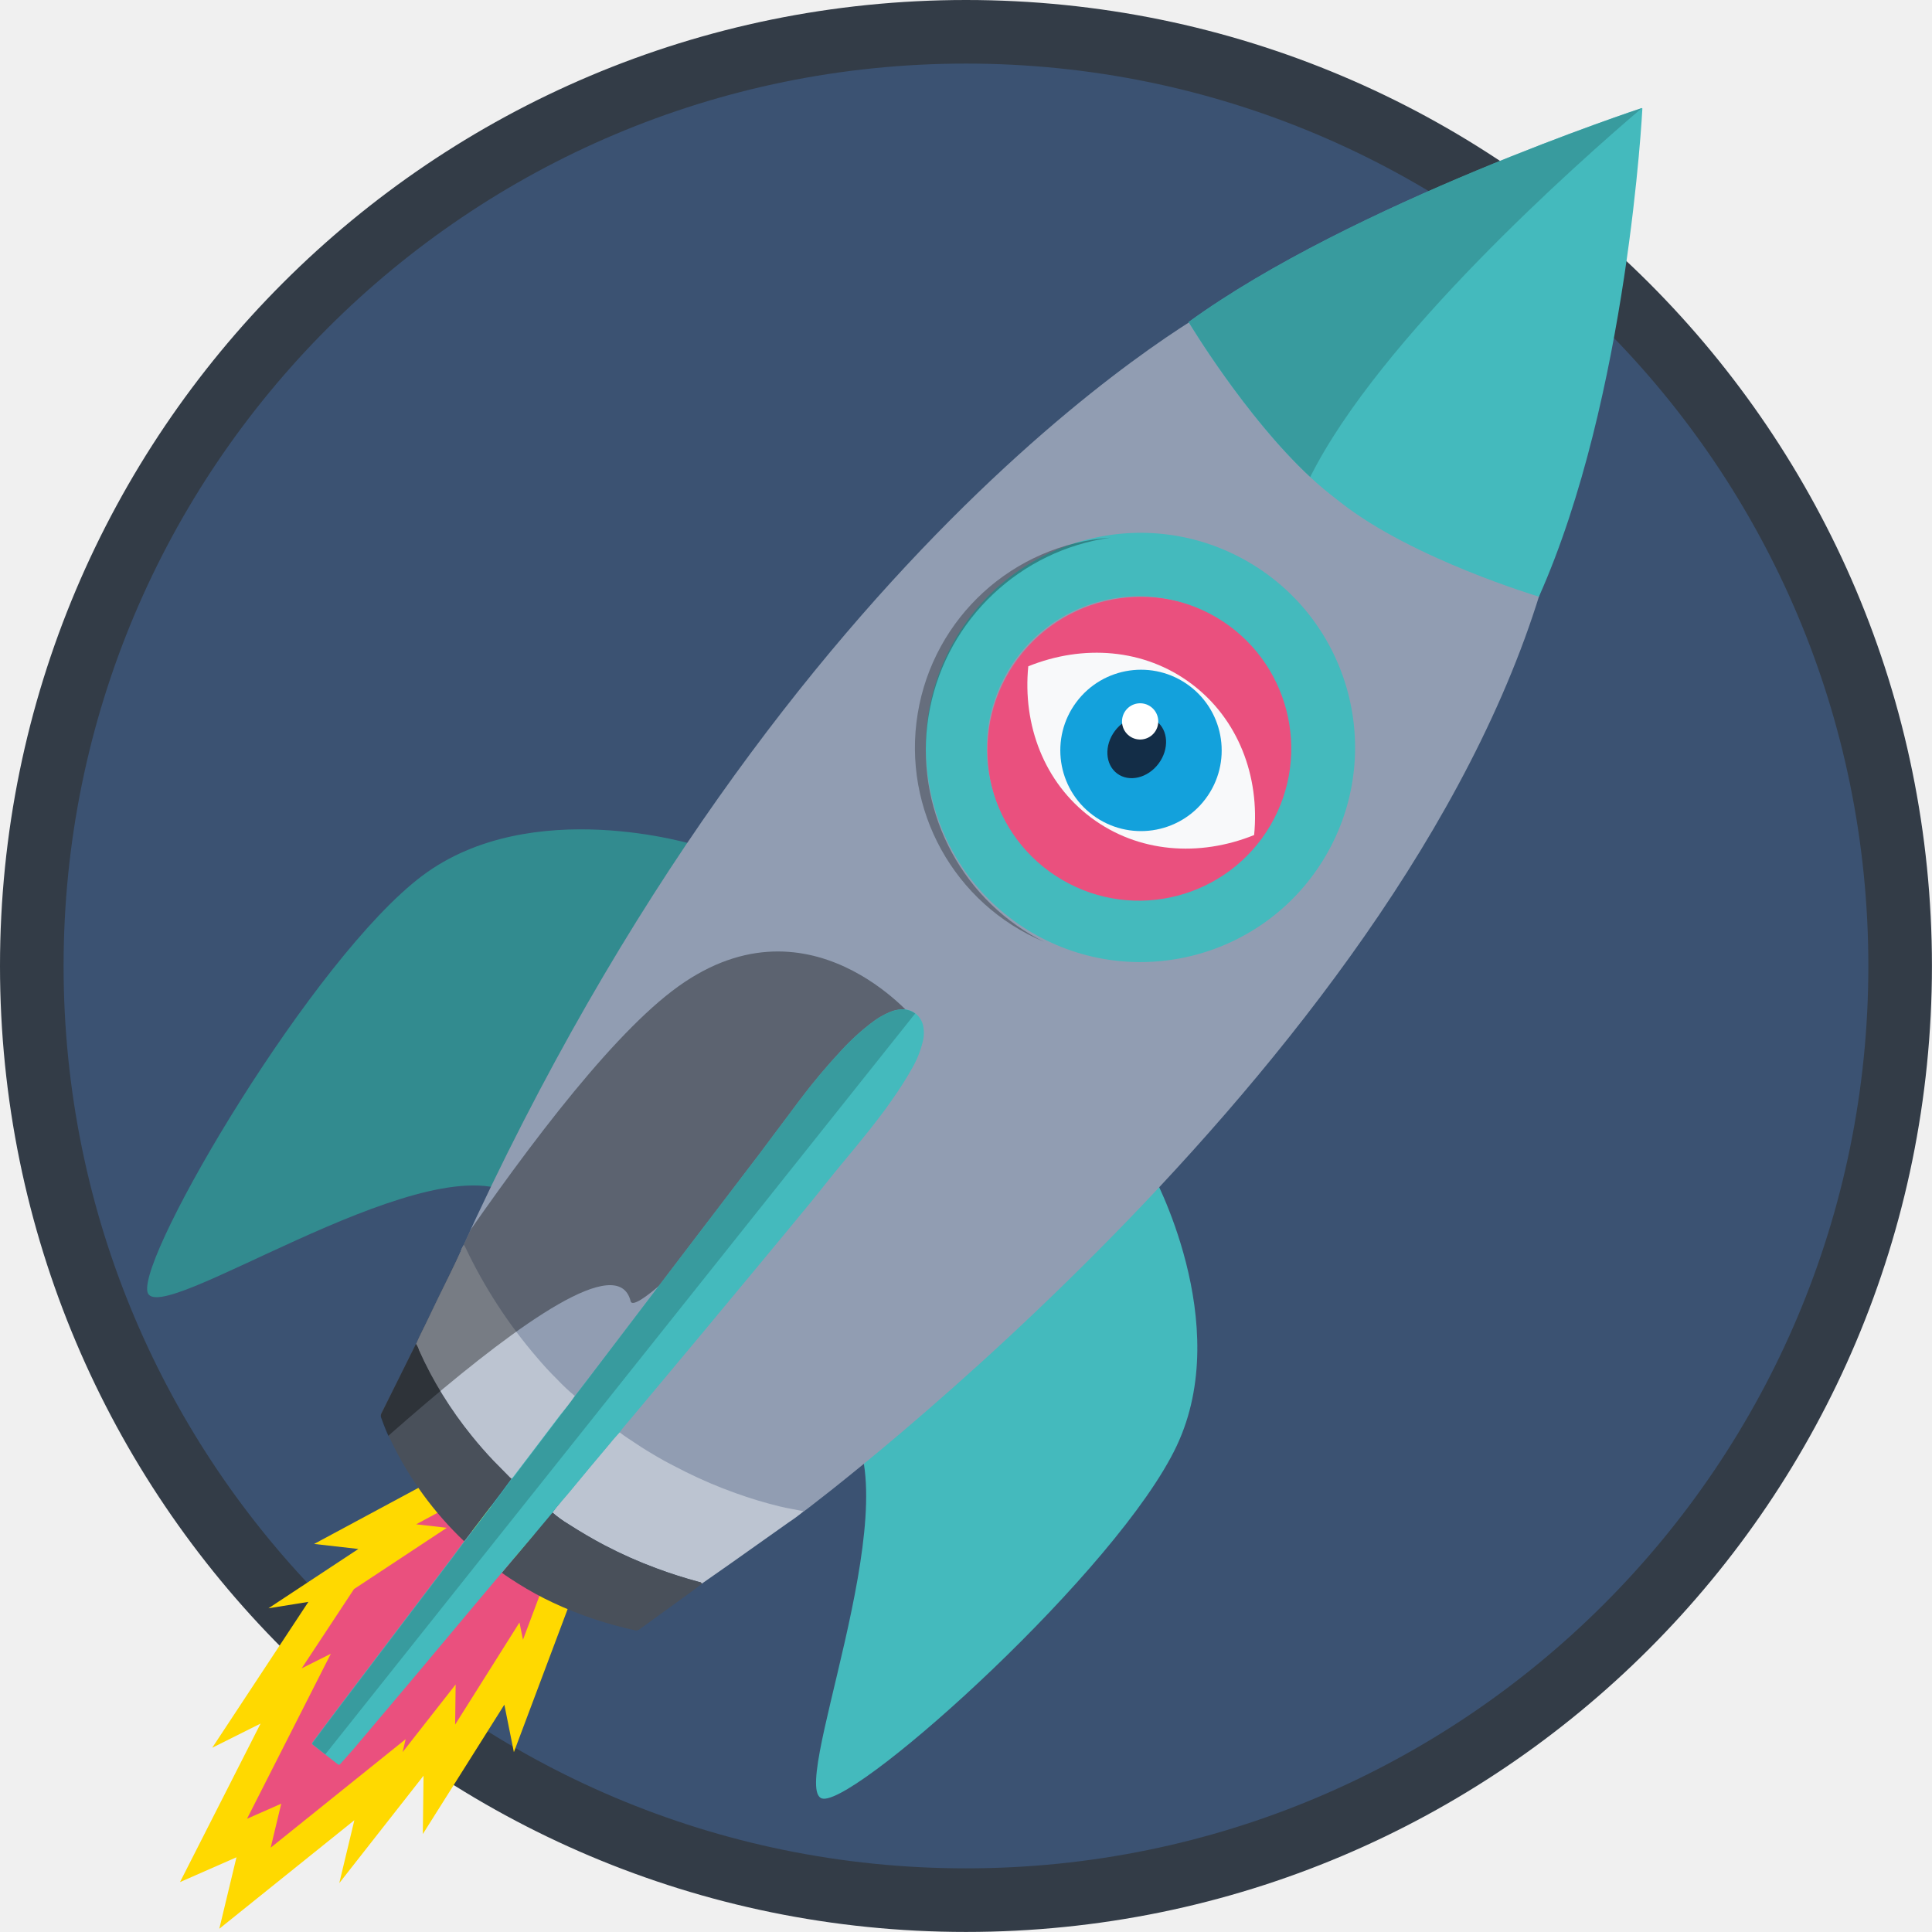
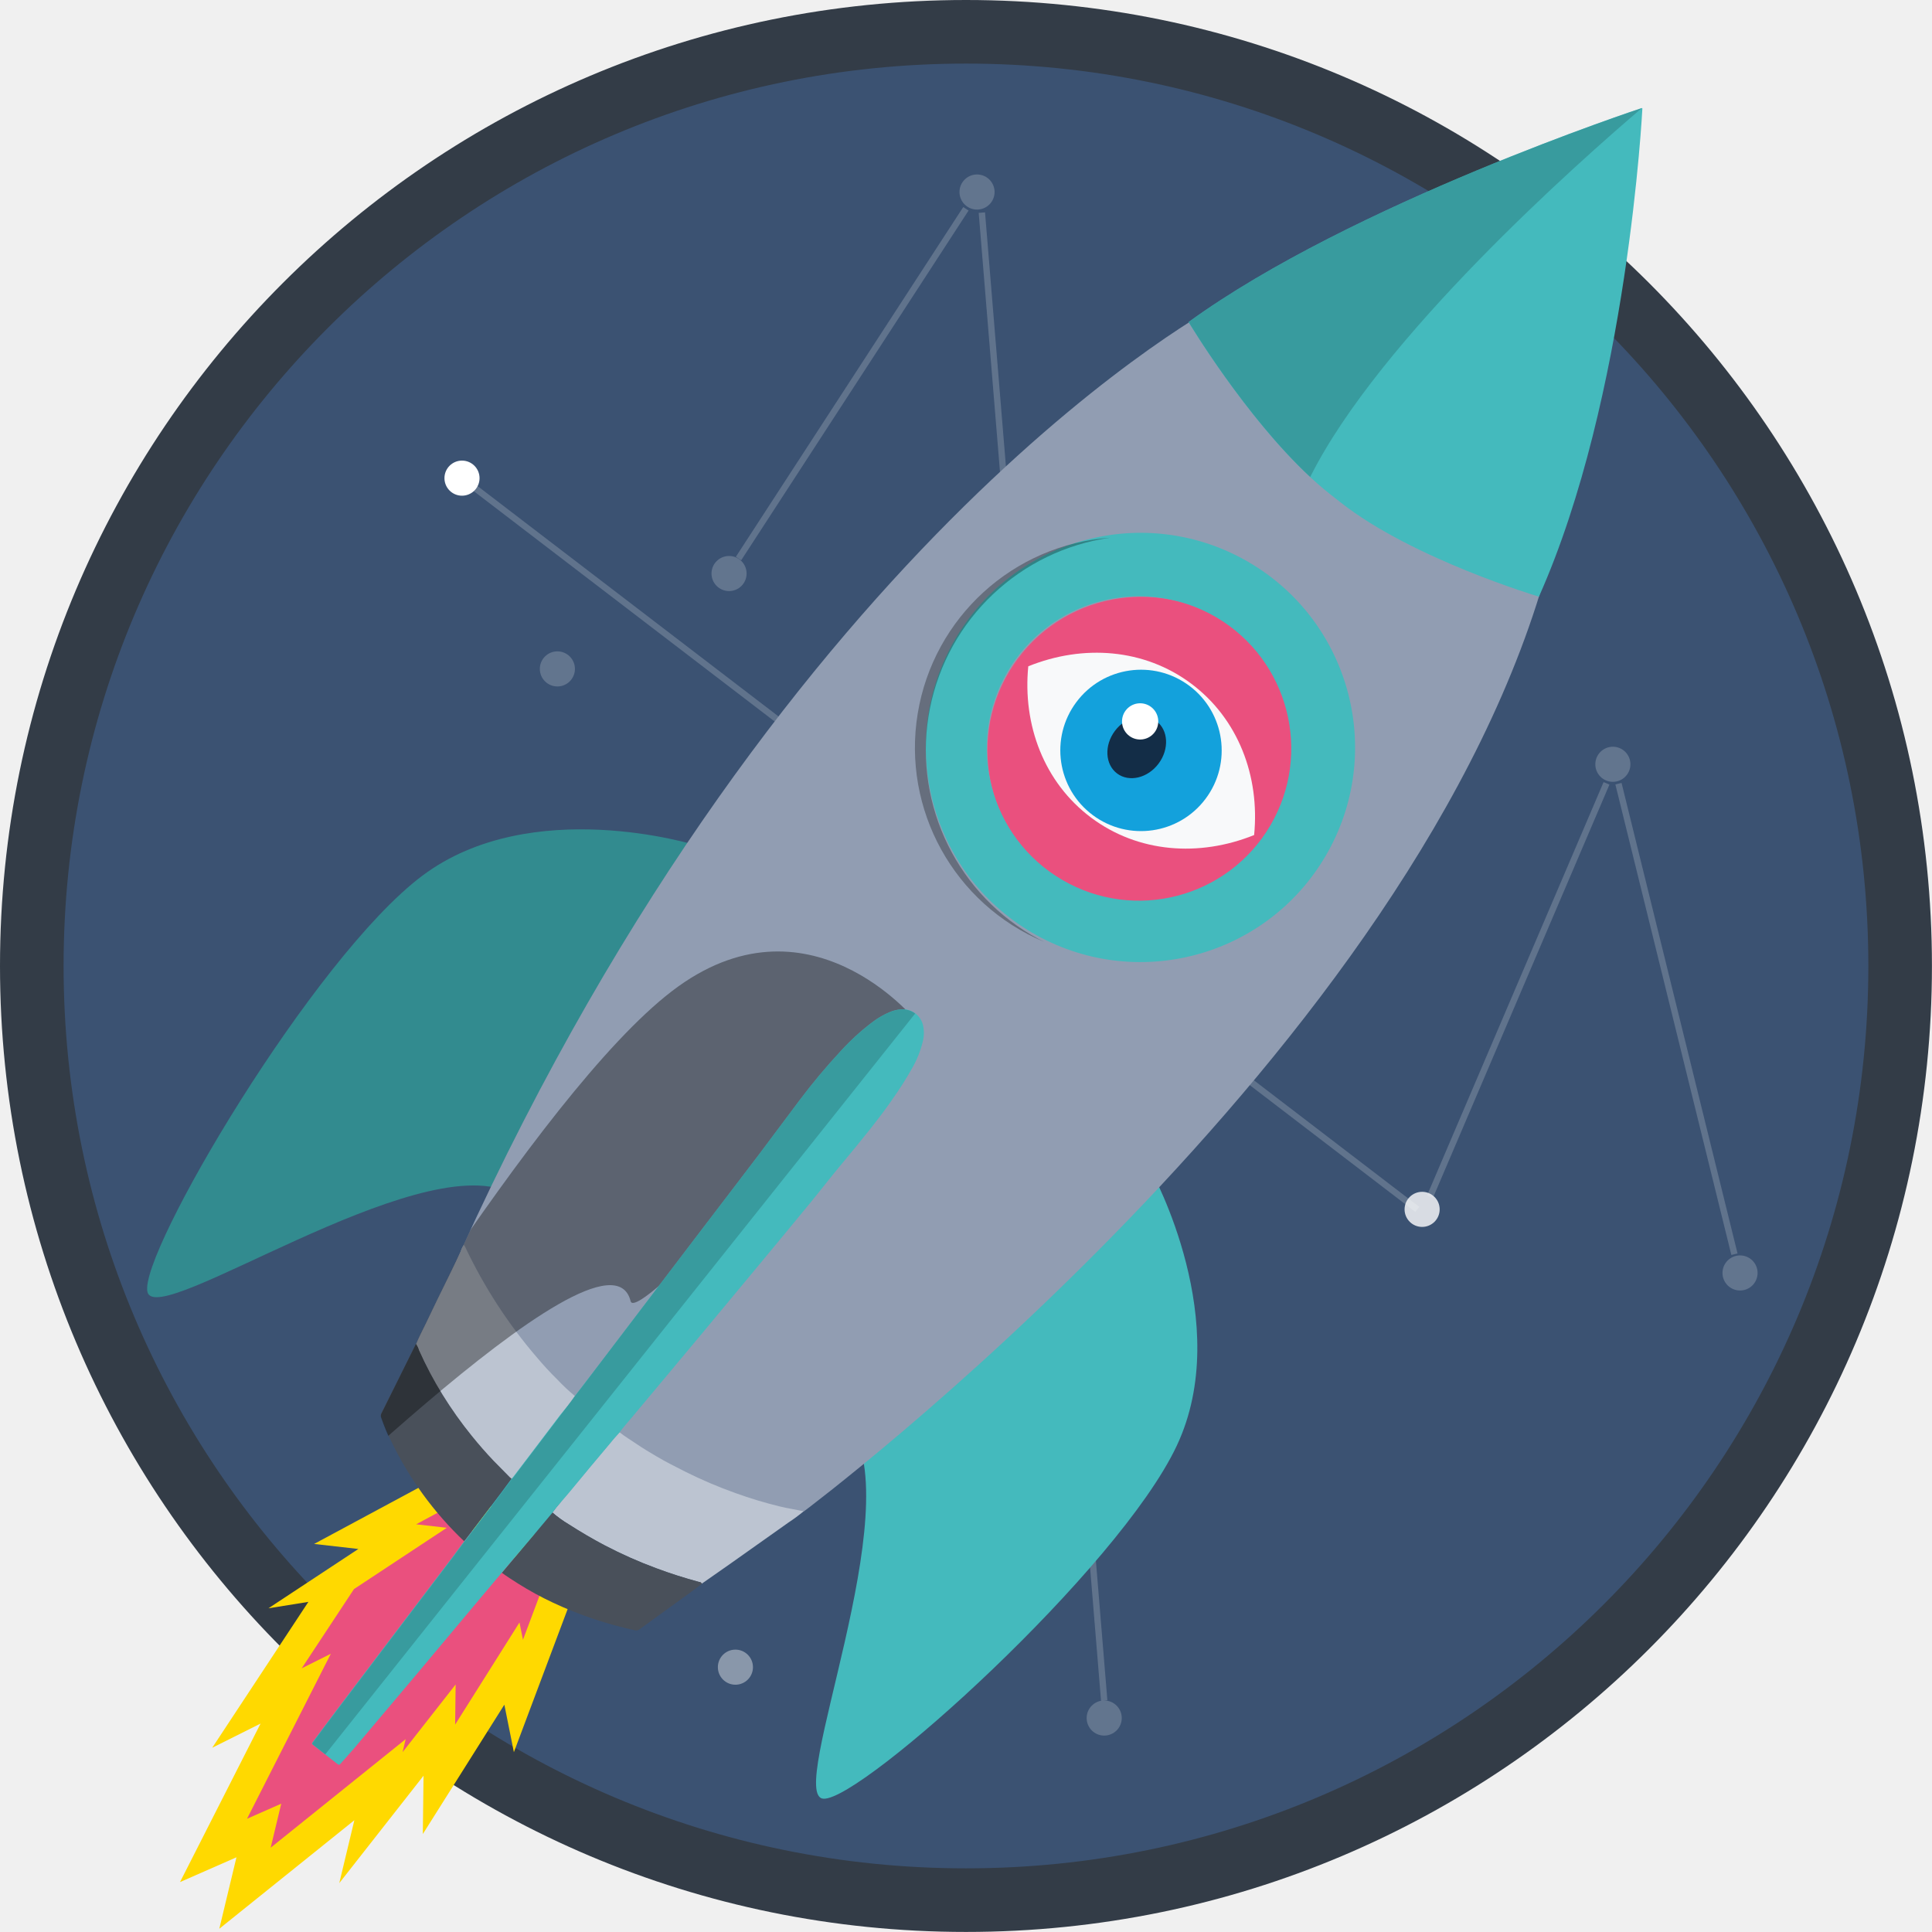
<svg xmlns="http://www.w3.org/2000/svg" viewBox="0 0 303.85 303.85">
  <defs>
    <style>
-       .cls-1 {
+       .cls-1, .cls-4 {
        fill: none;
      }

      .cls-2 {
        isolation: isolate;
      }

      .cls-3 {
        fill: #3b5272;
        stroke: #333c47;
-         stroke-miterlimit: 10;
        stroke-width: 10px;
      }

+       .cls-3, .cls-4 {
+         stroke-miterlimit: 10;
+       }
+ 
      .cls-4 {
+         stroke: #f6f6f6;
+       }
+ 
+       .cls-20, .cls-4 {
+         opacity: 0.2;
+       }
+ 
+       .cls-5 {
        fill: #ffd900;
      }

-       .cls-5 {
+       .cls-6 {
        fill: #ea507e;
      }

-       .cls-13, .cls-6 {
+       .cls-14, .cls-7 {
        fill: #328b8f;
      }

-       .cls-7 {
+       .cls-8 {
        fill: #44babd;
      }

-       .cls-8 {
+       .cls-9 {
        fill: #919db2;
      }

-       .cls-9 {
+       .cls-10 {
        fill: #bcc4d1;
      }

-       .cls-10 {
+       .cls-11 {
        fill: #49505a;
      }

-       .cls-11 {
+       .cls-12 {
        clip-path: url(#clip-path);
      }

-       .cls-12 {
+       .cls-13 {
        fill: #000100;
        opacity: 0.37;
        mix-blend-mode: multiply;
      }

-       .cls-13 {
+       .cls-14 {
        opacity: 0.66;
      }

-       .cls-14 {
+       .cls-15 {
        fill: #f8f9fa;
      }

-       .cls-15 {
+       .cls-16 {
        fill: #13a1dc;
      }

-       .cls-16 {
+       .cls-17 {
        fill: #132d47;
      }

-       .cls-17 {
+       .cls-18, .cls-20, .cls-21, .cls-22 {
        fill: #fff;
      }

-       .cls-18 {
+       .cls-19 {
        opacity: 0.3;
+       }
+ 
+       .cls-21 {
+         opacity: 0.8;
+       }
+ 
+       .cls-22 {
+         opacity: 0.4;
      }
    </style>
    <clipPath id="clip-path" transform="translate(-743.36 -155.66)">
      <path id="_Clipping_Path_" data-name="&lt;Clipping Path&gt;" class="cls-1" d="M935.47,203.31S867.86,238.6,816.26,351.49a3,3,0,0,0-.42.91c-0.63,1.28-1.24,2.56-1.87,3.85-1.19,2.46-2.4,4.9-3.58,7.37-0.54,1.14-1.15,2.25-1.62,3.43q-2.72,5.48-5.44,10.95a0.81,0.81,0,0,0,0,.69,34.74,34.74,0,0,0,1.52,3.68,53.84,53.84,0,0,0,11.5,15.8c0.09-.11.19-0.21,0.27-0.32q2.13-2.81,4.27-5.61c1-1.3,1.95-2.6,2.92-3.91,0.13-.15.27-0.3,0.39-0.46l1.86-2.45a21.43,21.43,0,0,0,5.58,6.38c-0.49.57-1,1.15-1.42,1.75l-3,3.59-1.13,1.34L822.28,403c0.83,0.6,1.7,1.15,2.56,1.7a50.56,50.56,0,0,0,5.49,3,60.11,60.11,0,0,0,12.9,4.34,0.81,0.81,0,0,0,.72-0.17c2.21-1.61,4.43-3.2,6.64-4.81,1.06-.77,2.1-1.55,3.15-2.33,1.43-1,2.87-2,4.29-3q4.7-3.32,9.39-6.65a27.45,27.45,0,0,0,2.37-1.75s97.14-72.53,117.32-149.88C987.11,243.47,970.56,194.78,935.47,203.31Z" />
    </clipPath>
  </defs>
  <g class="cls-2">
    <g id="Layer_3" data-name="Layer 3">
      <circle class="cls-3" cx="151.92" cy="151.92" r="146.92" />
+       <line class="cls-4" x1="173.66" y1="267.44" x2="154.42" y2="33.44" />
+       <line class="cls-4" x1="72.66" y1="75.2" x2="222.9" y2="190.2" />
      <g id="_Group_" data-name="&lt;Group&gt;">
        <g id="_Group_2" data-name="&lt;Group&gt;">
          <g>
-             <polygon id="_Path_" data-name="&lt;Path&gt;" class="cls-4" points="69.61 231.95 49.4 242.82 56.36 243.61 42.22 252.94 48.5 251.93 33.38 274.87 40.98 271.07 28.31 296 37.19 292.1 34.49 303.34 55.73 286.27 53.36 296.16 66.61 279.27 66.5 288.44 79.32 268.1 80.82 275.57 91.81 246.31 69.61 231.95" />
-             <polygon id="_Path_2" data-name="&lt;Path&gt;" class="cls-5" points="44.23 283.67 38.85 286.04 52.03 260.09 47.45 262.38 55.67 249.92 70.27 240.28 65.45 239.73 69.39 237.61 85.86 248.27 82.25 257.89 81.7 255.17 71.58 271.23 71.66 264.92 63.32 275.56 63.8 273.52 42.57 290.59 44.23 283.67" />
-             <path id="_Path_3" data-name="&lt;Path&gt;" class="cls-6" d="M852.8,288.59s-25.85-8.06-43,4.78-44.66,59.53-43.25,65.48,42.24-22.5,56.87-15.69S852.8,288.59,852.8,288.59Z" transform="translate(-743.36 -155.66)" />
-             <path id="_Path_4" data-name="&lt;Path&gt;" class="cls-7" d="M924.5,340s13.07,23.71,3.91,43.08-49.4,55.66-55.51,55.47,13.6-45.88,4-58.86S924.5,340,924.5,340Z" transform="translate(-743.36 -155.66)" />
-             <path id="_Path_5" data-name="&lt;Path&gt;" class="cls-8" d="M935.47,203.31s-68,35.47-119.63,149.09c-14.1,31,5.24,22.57,9.23,31.09,10.63,22.69,44.73,9.86,44.73,9.86s97.14-72.53,117.32-149.88C987.11,243.47,970.56,194.78,935.47,203.31Z" transform="translate(-743.36 -155.66)" />
+             <polygon id="_Path_" data-name="&lt;Path&gt;" class="cls-5" points="69.61 231.95 49.4 242.82 56.36 243.61 42.22 252.94 48.5 251.93 33.38 274.87 40.98 271.07 28.31 296 37.19 292.1 34.49 303.34 55.73 286.27 53.36 296.16 66.61 279.27 66.5 288.44 79.32 268.1 80.82 275.57 91.81 246.31 69.61 231.95" />
+             <polygon id="_Path_2" data-name="&lt;Path&gt;" class="cls-6" points="44.23 283.67 38.85 286.04 52.03 260.09 47.45 262.38 55.67 249.92 70.27 240.28 65.45 239.73 69.39 237.61 85.86 248.27 82.25 257.89 81.7 255.17 71.58 271.23 71.66 264.92 63.32 275.56 63.8 273.52 42.57 290.59 44.23 283.67" />
+             <path id="_Path_3" data-name="&lt;Path&gt;" class="cls-7" d="M852.8,288.59s-25.85-8.06-43,4.78-44.66,59.53-43.25,65.48,42.24-22.5,56.87-15.69S852.8,288.59,852.8,288.59Z" transform="translate(-743.36 -155.66)" />
+             <path id="_Path_4" data-name="&lt;Path&gt;" class="cls-8" d="M924.5,340s13.07,23.71,3.91,43.08-49.4,55.66-55.51,55.47,13.6-45.88,4-58.86S924.5,340,924.5,340Z" transform="translate(-743.36 -155.66)" />
+             <path id="_Path_5" data-name="&lt;Path&gt;" class="cls-9" d="M935.47,203.31s-68,35.47-119.63,149.09c-14.1,31,5.24,22.57,9.23,31.09,10.63,22.69,44.73,9.86,44.73,9.86s97.14-72.53,117.32-149.88C987.11,243.47,970.56,194.78,935.47,203.31Z" transform="translate(-743.36 -155.66)" />
            <g id="_Group_4" data-name="&lt;Group&gt;">
-               <path id="_Path_6" data-name="&lt;Path&gt;" class="cls-9" d="M830.23,393.53c0.85-1.17,1.85-2.22,2.77-3.34,2.1-2.56,4.24-5.1,6.37-7.64,0.46-.55.95-1.09,1.42-1.64,0.86,0.69,1.82,1.25,2.72,1.87s2.06,1.31,3.11,1.93c1.46,0.87,3,1.63,4.5,2.4a70.92,70.92,0,0,0,7.91,3.37,67.21,67.21,0,0,0,7,2.11c1.23,0.3,2.49.48,3.72,0.76a27.46,27.46,0,0,1-2.37,1.75q-4.69,3.34-9.39,6.65l-4.29,3a0.44,0.44,0,0,0-.46-0.3c-2.27-.61-4.5-1.32-6.71-2.15a69.7,69.7,0,0,1-8.12-3.61c-1.93-1-3.81-2.12-5.64-3.3A18.31,18.31,0,0,1,830.23,393.53Z" transform="translate(-743.36 -155.66)" />
-               <path id="_Path_7" data-name="&lt;Path&gt;" class="cls-9" d="M833.78,375.22c-0.7,1-1.5,2-2.25,3l-7.32,9.65c-0.12.16-.26,0.31-0.39,0.46a2.78,2.78,0,0,1-.28-0.23c-0.83-.89-1.72-1.72-2.56-2.6-1.2-1.26-2.33-2.57-3.43-3.92a62,62,0,0,1-4.59-6.47,58.57,58.57,0,0,1-3.71-7,3.38,3.38,0,0,0-.48-1c0.47-1.18,1.08-2.29,1.62-3.43,1.17-2.47,2.38-4.91,3.58-7.37,0.62-1.28,1.24-2.57,1.87-3.85a2.41,2.41,0,0,1,.47-1,0.76,0.76,0,0,1,.23.35,77.39,77.39,0,0,0,11.28,17.36c1,1.19,2.09,2.37,3.22,3.48A30.34,30.34,0,0,0,833.78,375.22Z" transform="translate(-743.36 -155.66)" />
-               <path id="_Path_8" data-name="&lt;Path&gt;" class="cls-10" d="M808.77,367a3.38,3.38,0,0,1,.48,1,58.57,58.57,0,0,0,3.71,7,62,62,0,0,0,4.59,6.47c1.09,1.35,2.23,2.66,3.43,3.92,0.84,0.88,1.72,1.72,2.56,2.6a2.78,2.78,0,0,0,.28.23c-1,1.3-1.94,2.61-2.92,3.91q-2.13,2.81-4.27,5.61c-0.08.11-.18,0.21-0.27,0.32a53.84,53.84,0,0,1-11.5-15.8,34.77,34.77,0,0,1-1.52-3.68,0.81,0.81,0,0,1,0-.69Q806.06,372.52,808.77,367Z" transform="translate(-743.36 -155.66)" />
-               <path id="_Path_9" data-name="&lt;Path&gt;" class="cls-10" d="M830.23,393.53a18.31,18.31,0,0,0,2.59,1.86c1.83,1.17,3.71,2.28,5.64,3.3a69.7,69.7,0,0,0,8.12,3.61c2.2,0.82,4.44,1.53,6.71,2.15a0.44,0.44,0,0,1,.46.3c-1,.78-2.09,1.56-3.15,2.33-2.21,1.61-4.44,3.2-6.64,4.81a0.81,0.81,0,0,1-.72.17,60.1,60.1,0,0,1-12.9-4.34,50.57,50.57,0,0,1-5.49-3c-0.87-.55-1.73-1.1-2.56-1.7l3.78-4.55,1.13-1.34Z" transform="translate(-743.36 -155.66)" />
+               <path id="_Path_6" data-name="&lt;Path&gt;" class="cls-10" d="M830.23,393.53c0.85-1.17,1.85-2.22,2.77-3.34,2.1-2.56,4.24-5.1,6.37-7.64,0.46-.55.95-1.09,1.42-1.64,0.86,0.69,1.82,1.25,2.72,1.87s2.06,1.31,3.11,1.93c1.46,0.87,3,1.63,4.5,2.4a70.92,70.92,0,0,0,7.91,3.37,67.21,67.21,0,0,0,7,2.11c1.23,0.3,2.49.48,3.72,0.76a27.46,27.46,0,0,1-2.37,1.75q-4.69,3.34-9.39,6.65l-4.29,3a0.44,0.44,0,0,0-.46-0.3c-2.27-.61-4.5-1.32-6.71-2.15a69.7,69.7,0,0,1-8.12-3.61c-1.93-1-3.81-2.12-5.64-3.3A18.31,18.31,0,0,1,830.23,393.53Z" transform="translate(-743.36 -155.66)" />
+               <path id="_Path_7" data-name="&lt;Path&gt;" class="cls-10" d="M833.78,375.22c-0.7,1-1.5,2-2.25,3l-7.32,9.65c-0.12.16-.26,0.31-0.39,0.46a2.78,2.78,0,0,1-.28-0.23c-0.83-.89-1.72-1.72-2.56-2.6-1.2-1.26-2.33-2.57-3.43-3.92a62,62,0,0,1-4.59-6.47,58.57,58.57,0,0,1-3.71-7,3.38,3.38,0,0,0-.48-1c0.47-1.18,1.08-2.29,1.62-3.43,1.17-2.47,2.38-4.91,3.58-7.37,0.62-1.28,1.24-2.57,1.87-3.85a2.41,2.41,0,0,1,.47-1,0.76,0.76,0,0,1,.23.35,77.39,77.39,0,0,0,11.28,17.36c1,1.19,2.09,2.37,3.22,3.48A30.34,30.34,0,0,0,833.78,375.22Z" transform="translate(-743.36 -155.66)" />
+               <path id="_Path_8" data-name="&lt;Path&gt;" class="cls-11" d="M808.77,367a3.38,3.38,0,0,1,.48,1,58.57,58.57,0,0,0,3.71,7,62,62,0,0,0,4.59,6.47c1.09,1.35,2.23,2.66,3.43,3.92,0.84,0.88,1.72,1.72,2.56,2.6a2.78,2.78,0,0,0,.28.23c-1,1.3-1.94,2.61-2.92,3.91q-2.13,2.81-4.27,5.61c-0.08.11-.18,0.21-0.27,0.32a53.84,53.84,0,0,1-11.5-15.8,34.77,34.77,0,0,1-1.52-3.68,0.81,0.81,0,0,1,0-.69Q806.06,372.52,808.77,367Z" transform="translate(-743.36 -155.66)" />
+               <path id="_Path_9" data-name="&lt;Path&gt;" class="cls-11" d="M830.23,393.53a18.31,18.31,0,0,0,2.59,1.86c1.83,1.17,3.71,2.28,5.64,3.3a69.7,69.7,0,0,0,8.12,3.61c2.2,0.82,4.44,1.53,6.71,2.15a0.44,0.44,0,0,1,.46.3c-1,.78-2.09,1.56-3.15,2.33-2.21,1.61-4.44,3.2-6.64,4.81a0.81,0.81,0,0,1-.72.17,60.1,60.1,0,0,1-12.9-4.34,50.57,50.57,0,0,1-5.49-3c-0.87-.55-1.73-1.1-2.56-1.7l3.78-4.55,1.13-1.34Z" transform="translate(-743.36 -155.66)" />
              <g id="_Clip_Group_2" data-name="&lt;Clip Group&gt;">
-                 <g class="cls-11">
-                   <path id="_Path_10" data-name="&lt;Path&gt;" class="cls-12" d="M887.36,316.13s-17-20.93-38.31-4.6-55.44,74.66-63.83,86.56c-5.51,7.81,53.48-53.25,57.32-37.79C843.62,364.64,887.36,316.13,887.36,316.13Z" transform="translate(-743.36 -155.66)" />
+                 <g class="cls-12">
+                   <path id="_Path_10" data-name="&lt;Path&gt;" class="cls-13" d="M887.36,316.13s-17-20.93-38.31-4.6-55.44,74.66-63.83,86.56c-5.51,7.81,53.48-53.25,57.32-37.79C843.62,364.64,887.36,316.13,887.36,316.13Z" transform="translate(-743.36 -155.66)" />
                </g>
              </g>
-               <path id="_Path_11" data-name="&lt;Path&gt;" class="cls-7" d="M833.78,375.22c1-1.32,2-2.64,3.06-4l8.89-11.69,8.2-10.77c2.94-3.86,5.9-7.71,8.83-11.58,2.15-2.84,4.26-5.72,6.41-8.56a95.48,95.48,0,0,1,6.4-7.64,36.34,36.34,0,0,1,5.08-4.63,12.63,12.63,0,0,1,2.55-1.48,5.58,5.58,0,0,1,2-.48,3.26,3.26,0,0,1,3.33,2.52,5.55,5.55,0,0,1-.06,2.63,15.86,15.86,0,0,1-1.59,4,55.59,55.59,0,0,1-3.27,5.15c-1.06,1.55-2.19,3-3.36,4.5q-2.24,2.81-4.55,5.57c-1.62,1.93-3.15,3.93-4.75,5.88q-4.22,5.14-8.47,10.25l-8.53,10.27-5.77,6.91-5.62,6.72c-0.6.71-1.22,1.4-1.76,2.15-0.47.54-1,1.08-1.42,1.64-2.13,2.54-4.27,5.07-6.37,7.64-0.92,1.12-1.92,2.17-2.77,3.34l-3,3.59-1.13,1.34L822.28,403l-3.58,4.25-10,11.94-9.7,11.5L797,432.95c-0.29.33-.3,0.34-0.64,0.08q-1.87-1.44-3.72-2.9c-0.29-.23-0.28-0.24,0-0.63q1.87-2.49,3.74-5l10.65-14.07,7.45-9.82c0.62-.82,1.22-1.65,1.83-2.48,0.09-.11.19-0.21,0.27-0.32q2.13-2.81,4.27-5.61c1-1.3,1.95-2.6,2.92-3.91,0.13-.15.27-0.3,0.39-0.46l7.32-9.65C832.28,377.21,833.09,376.26,833.78,375.22Z" transform="translate(-743.36 -155.66)" />
-               <path id="_Path_12" data-name="&lt;Path&gt;" class="cls-13" d="M792.68,430.13l1.84,1.44c27.34-34.39,83.46-104.82,92.77-116.51a3.32,3.32,0,0,0-2.11-.65,5.58,5.58,0,0,0-2,.48,12.64,12.64,0,0,0-2.55,1.49,36.34,36.34,0,0,0-5.08,4.63,95.52,95.52,0,0,0-6.4,7.64c-2.15,2.84-4.26,5.72-6.41,8.56-2.93,3.87-5.89,7.72-8.83,11.58l-8.2,10.77-8.89,11.69c-1,1.33-2,2.65-3.06,4-0.7,1-1.5,2-2.25,3l-7.32,9.65c-0.12.16-.26,0.31-0.39,0.46-1,1.3-1.94,2.61-2.92,3.91q-2.13,2.81-4.27,5.61c-0.08.11-.18,0.21-0.27,0.32-0.61.83-1.21,1.66-1.83,2.48l-7.45,9.82-10.65,14.07q-1.88,2.48-3.74,5C792.4,429.89,792.4,429.9,792.68,430.13Z" transform="translate(-743.36 -155.66)" />
+               <path id="_Path_11" data-name="&lt;Path&gt;" class="cls-8" d="M833.78,375.22c1-1.32,2-2.64,3.06-4l8.89-11.69,8.2-10.77c2.94-3.86,5.9-7.71,8.83-11.58,2.15-2.84,4.26-5.72,6.41-8.56a95.48,95.48,0,0,1,6.4-7.64,36.34,36.34,0,0,1,5.08-4.63,12.63,12.63,0,0,1,2.55-1.48,5.58,5.58,0,0,1,2-.48,3.26,3.26,0,0,1,3.33,2.52,5.55,5.55,0,0,1-.06,2.63,15.86,15.86,0,0,1-1.59,4,55.59,55.59,0,0,1-3.27,5.15c-1.06,1.55-2.19,3-3.36,4.5q-2.24,2.81-4.55,5.57c-1.62,1.93-3.15,3.93-4.75,5.88q-4.22,5.14-8.47,10.25l-8.53,10.27-5.77,6.91-5.62,6.72c-0.6.71-1.22,1.4-1.76,2.15-0.47.54-1,1.08-1.42,1.64-2.13,2.54-4.27,5.07-6.37,7.64-0.92,1.12-1.92,2.17-2.77,3.34l-3,3.59-1.13,1.34L822.28,403l-3.58,4.25-10,11.94-9.7,11.5L797,432.95c-0.29.33-.3,0.34-0.64,0.08q-1.87-1.44-3.72-2.9c-0.29-.23-0.28-0.24,0-0.63q1.87-2.49,3.74-5l10.65-14.07,7.45-9.82c0.62-.82,1.22-1.65,1.83-2.48,0.09-.11.19-0.21,0.27-0.32q2.13-2.81,4.27-5.61c1-1.3,1.95-2.6,2.92-3.91,0.13-.15.27-0.3,0.39-0.46l7.32-9.65C832.28,377.21,833.09,376.26,833.78,375.22Z" transform="translate(-743.36 -155.66)" />
+               <path id="_Path_12" data-name="&lt;Path&gt;" class="cls-14" d="M792.68,430.13l1.84,1.44c27.34-34.39,83.46-104.82,92.77-116.51a3.32,3.32,0,0,0-2.11-.65,5.58,5.58,0,0,0-2,.48,12.64,12.64,0,0,0-2.55,1.49,36.34,36.34,0,0,0-5.08,4.63,95.52,95.52,0,0,0-6.4,7.64c-2.15,2.84-4.26,5.72-6.41,8.56-2.93,3.87-5.89,7.72-8.83,11.58l-8.2,10.77-8.89,11.69c-1,1.33-2,2.65-3.06,4-0.7,1-1.5,2-2.25,3l-7.32,9.65c-0.12.16-.26,0.31-0.39,0.46-1,1.3-1.94,2.61-2.92,3.91q-2.13,2.81-4.27,5.61c-0.08.11-.18,0.21-0.27,0.32-0.61.83-1.21,1.66-1.83,2.48l-7.45,9.82-10.65,14.07q-1.88,2.48-3.74,5C792.4,429.89,792.4,429.9,792.68,430.13Z" transform="translate(-743.36 -155.66)" />
              <g>
-                 <circle class="cls-5" cx="922.84" cy="273.72" r="24.16" transform="translate(-592.13 693.54) rotate(-53.24)" />
-                 <path class="cls-14" d="M930.71,263.18c-7.4-5.53-17-6.21-25.63-2.73-0.91,9.23,2.49,18.28,9.89,23.81s17,6.21,25.63,2.73C941.51,277.76,938.11,268.71,930.71,263.18Z" transform="translate(-743.36 -155.66)" />
-                 <circle class="cls-15" cx="922.84" cy="273.72" r="12.69" transform="translate(-592.13 693.54) rotate(-53.24)" />
-                 <ellipse class="cls-16" cx="922.15" cy="273.21" rx="5.15" ry="4.29" transform="translate(-591.98 692.8) rotate(-53.24)" />
-                 <circle class="cls-17" cx="922.7" cy="269.15" r="2.85" transform="translate(-588.52 691.6) rotate(-53.24)" />
+                 <circle class="cls-6" cx="922.84" cy="273.72" r="24.16" transform="translate(-592.13 693.54) rotate(-53.24)" />
+                 <path class="cls-15" d="M930.71,263.18c-7.4-5.53-17-6.21-25.63-2.73-0.91,9.23,2.49,18.28,9.89,23.81s17,6.21,25.63,2.73C941.51,277.76,938.11,268.71,930.71,263.18Z" transform="translate(-743.36 -155.66)" />
+                 <circle class="cls-16" cx="922.84" cy="273.72" r="12.69" transform="translate(-592.13 693.54) rotate(-53.24)" />
+                 <ellipse class="cls-17" cx="922.15" cy="273.21" rx="5.15" ry="4.29" transform="translate(-591.98 692.8) rotate(-53.24)" />
+                 <circle class="cls-18" cx="922.7" cy="269.15" r="2.85" transform="translate(-588.52 691.6) rotate(-53.24)" />
              </g>
-               <path id="_Compound_Path_" data-name="&lt;Compound Path&gt;" class="cls-7" d="M901.8,261.34a23.94,23.94,0,1,0,32.86-8.59A23.95,23.95,0,0,0,901.8,261.34Zm37.91-17.29a33.75,33.75,0,1,1-46.1,12.09A33.75,33.75,0,0,1,939.71,244.05Z" transform="translate(-743.36 -155.66)" />
-               <path class="cls-18" d="M905.56,302.7c0.65,0.38,1.3.74,2,1.08A33.11,33.11,0,0,1,918,240.22,33.75,33.75,0,0,0,905.56,302.7Z" transform="translate(-743.36 -155.66)" />
+               <path id="_Compound_Path_" data-name="&lt;Compound Path&gt;" class="cls-8" d="M901.8,261.34a23.94,23.94,0,1,0,32.86-8.59A23.95,23.95,0,0,0,901.8,261.34Zm37.91-17.29a33.75,33.75,0,1,1-46.1,12.09A33.75,33.75,0,0,1,939.71,244.05Z" transform="translate(-743.36 -155.66)" />
+               <path class="cls-19" d="M905.56,302.7c0.65,0.38,1.3.74,2,1.08A33.11,33.11,0,0,1,918,240.22,33.75,33.75,0,0,0,905.56,302.7Z" transform="translate(-743.36 -155.66)" />
            </g>
-             <path id="_Path_13" data-name="&lt;Path&gt;" class="cls-7" d="M985.39,249.5c14-31.39,16.27-76.78,16.27-76.78l-0.08-.07s-45.6,15-71.29,33.66c0,0,10.84,18.12,22.38,27.17l1.61,1.26C965.55,243.58,985.39,249.5,985.39,249.5Z" transform="translate(-743.36 -155.66)" />
-             <path id="_Path_14" data-name="&lt;Path&gt;" class="cls-13" d="M1001.59,172.65h0s-45.6,15-71.29,33.66c0,0,8.88,14.85,19.12,24.37C960.32,208.87,991.4,181.33,1001.59,172.65Z" transform="translate(-743.36 -155.66)" />
+             <path id="_Path_13" data-name="&lt;Path&gt;" class="cls-8" d="M985.39,249.5c14-31.39,16.27-76.78,16.27-76.78l-0.08-.07s-45.6,15-71.29,33.66c0,0,10.84,18.12,22.38,27.17l1.61,1.26C965.55,243.58,985.39,249.5,985.39,249.5Z" transform="translate(-743.36 -155.66)" />
+             <path id="_Path_14" data-name="&lt;Path&gt;" class="cls-14" d="M1001.59,172.65h0s-45.6,15-71.29,33.66c0,0,8.88,14.85,19.12,24.37C960.32,208.87,991.4,181.33,1001.59,172.65Z" transform="translate(-743.36 -155.66)" />
          </g>
        </g>
      </g>
+       <circle class="cls-18" cx="72.66" cy="75.2" r="2.76" />
+       <circle class="cls-20" cx="114.66" cy="90.2" r="2.76" />
+       <circle class="cls-20" cx="253.66" cy="120.2" r="2.76" />
+       <circle class="cls-21" cx="223.66" cy="190.2" r="2.76" />
+       <circle class="cls-20" cx="273.66" cy="200.2" r="2.76" />
+       <circle class="cls-20" cx="173.66" cy="270.2" r="2.76" />
+       <circle class="cls-20" cx="153.66" cy="30.2" r="2.76" />
+       <circle class="cls-22" cx="115.66" cy="262.2" r="2.76" />
+       <circle class="cls-20" cx="87.66" cy="105.2" r="2.76" />
+       <line class="cls-4" x1="116.15" y1="87.84" x2="151.91" y2="32.84" />
+       <path class="cls-4" d="M897.77,189.1" transform="translate(-743.36 -155.66)" />
+       <path class="cls-4" d="M917,423.1" transform="translate(-743.36 -155.66)" />
+       <line class="cls-4" x1="272.78" y1="197.25" x2="254.54" y2="123.25" />
+       <line class="cls-4" x1="224.9" y1="188.2" x2="252.66" y2="123.2" />
    </g>
  </g>
</svg>
